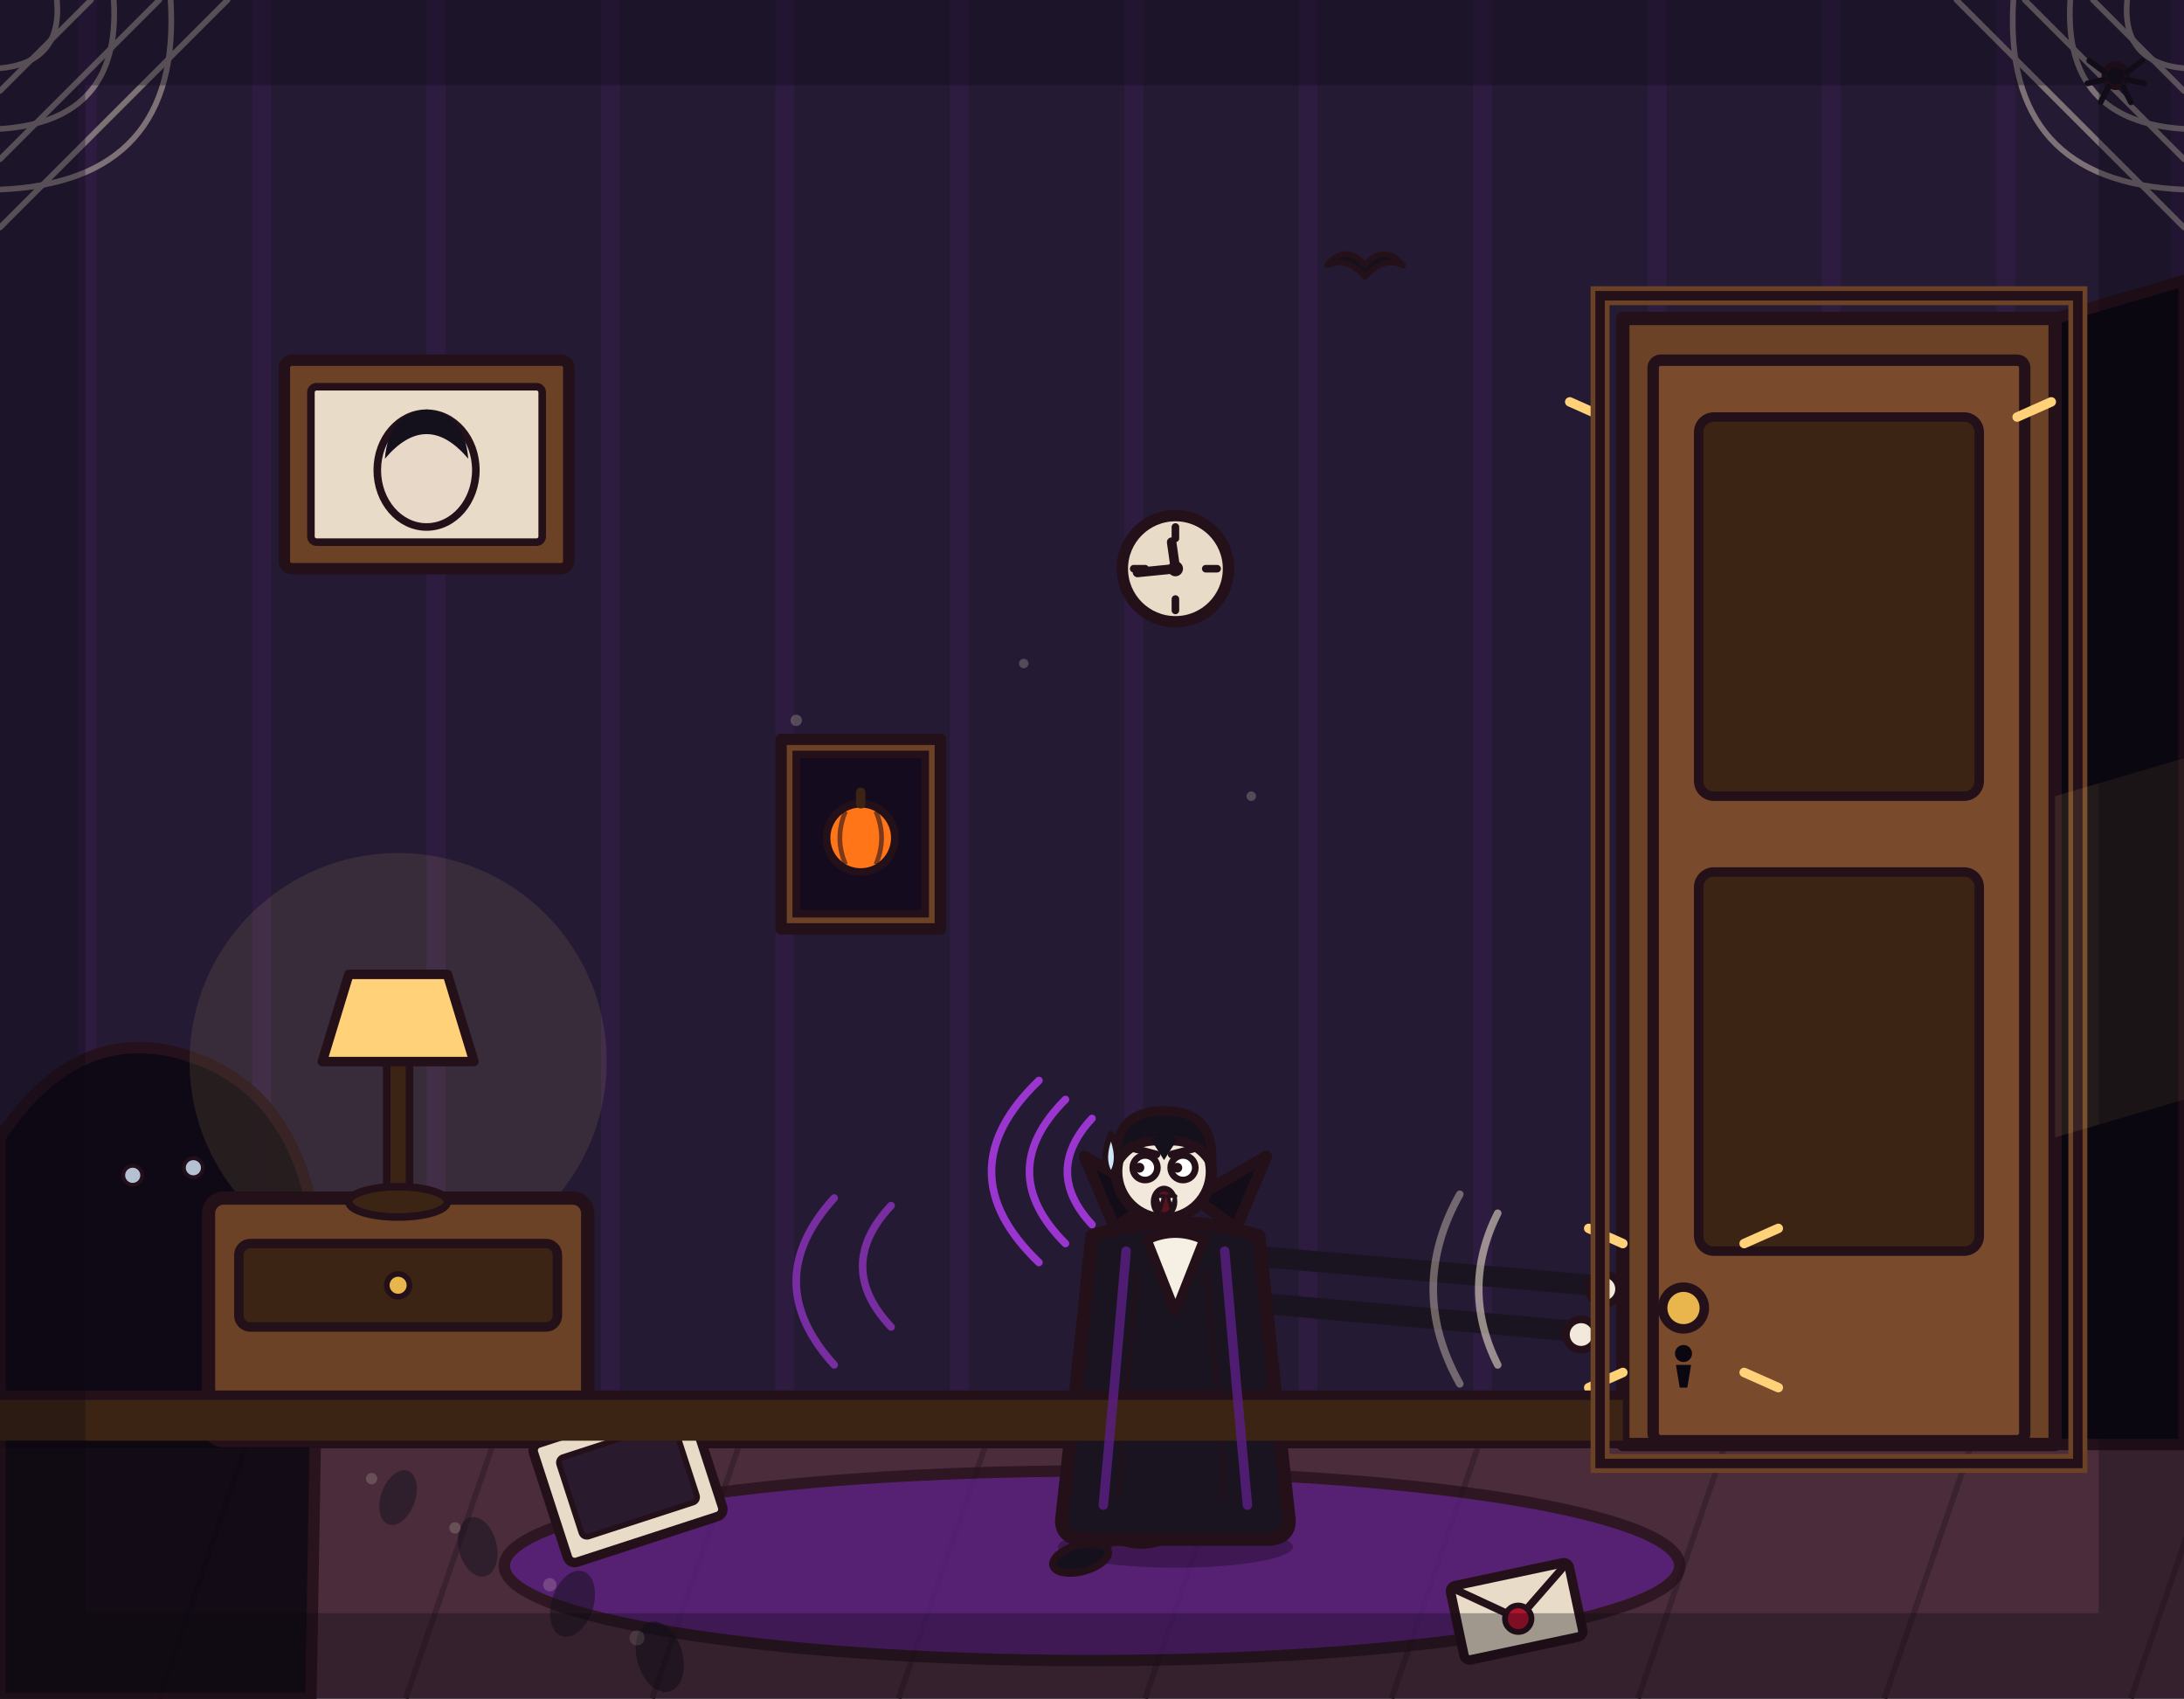
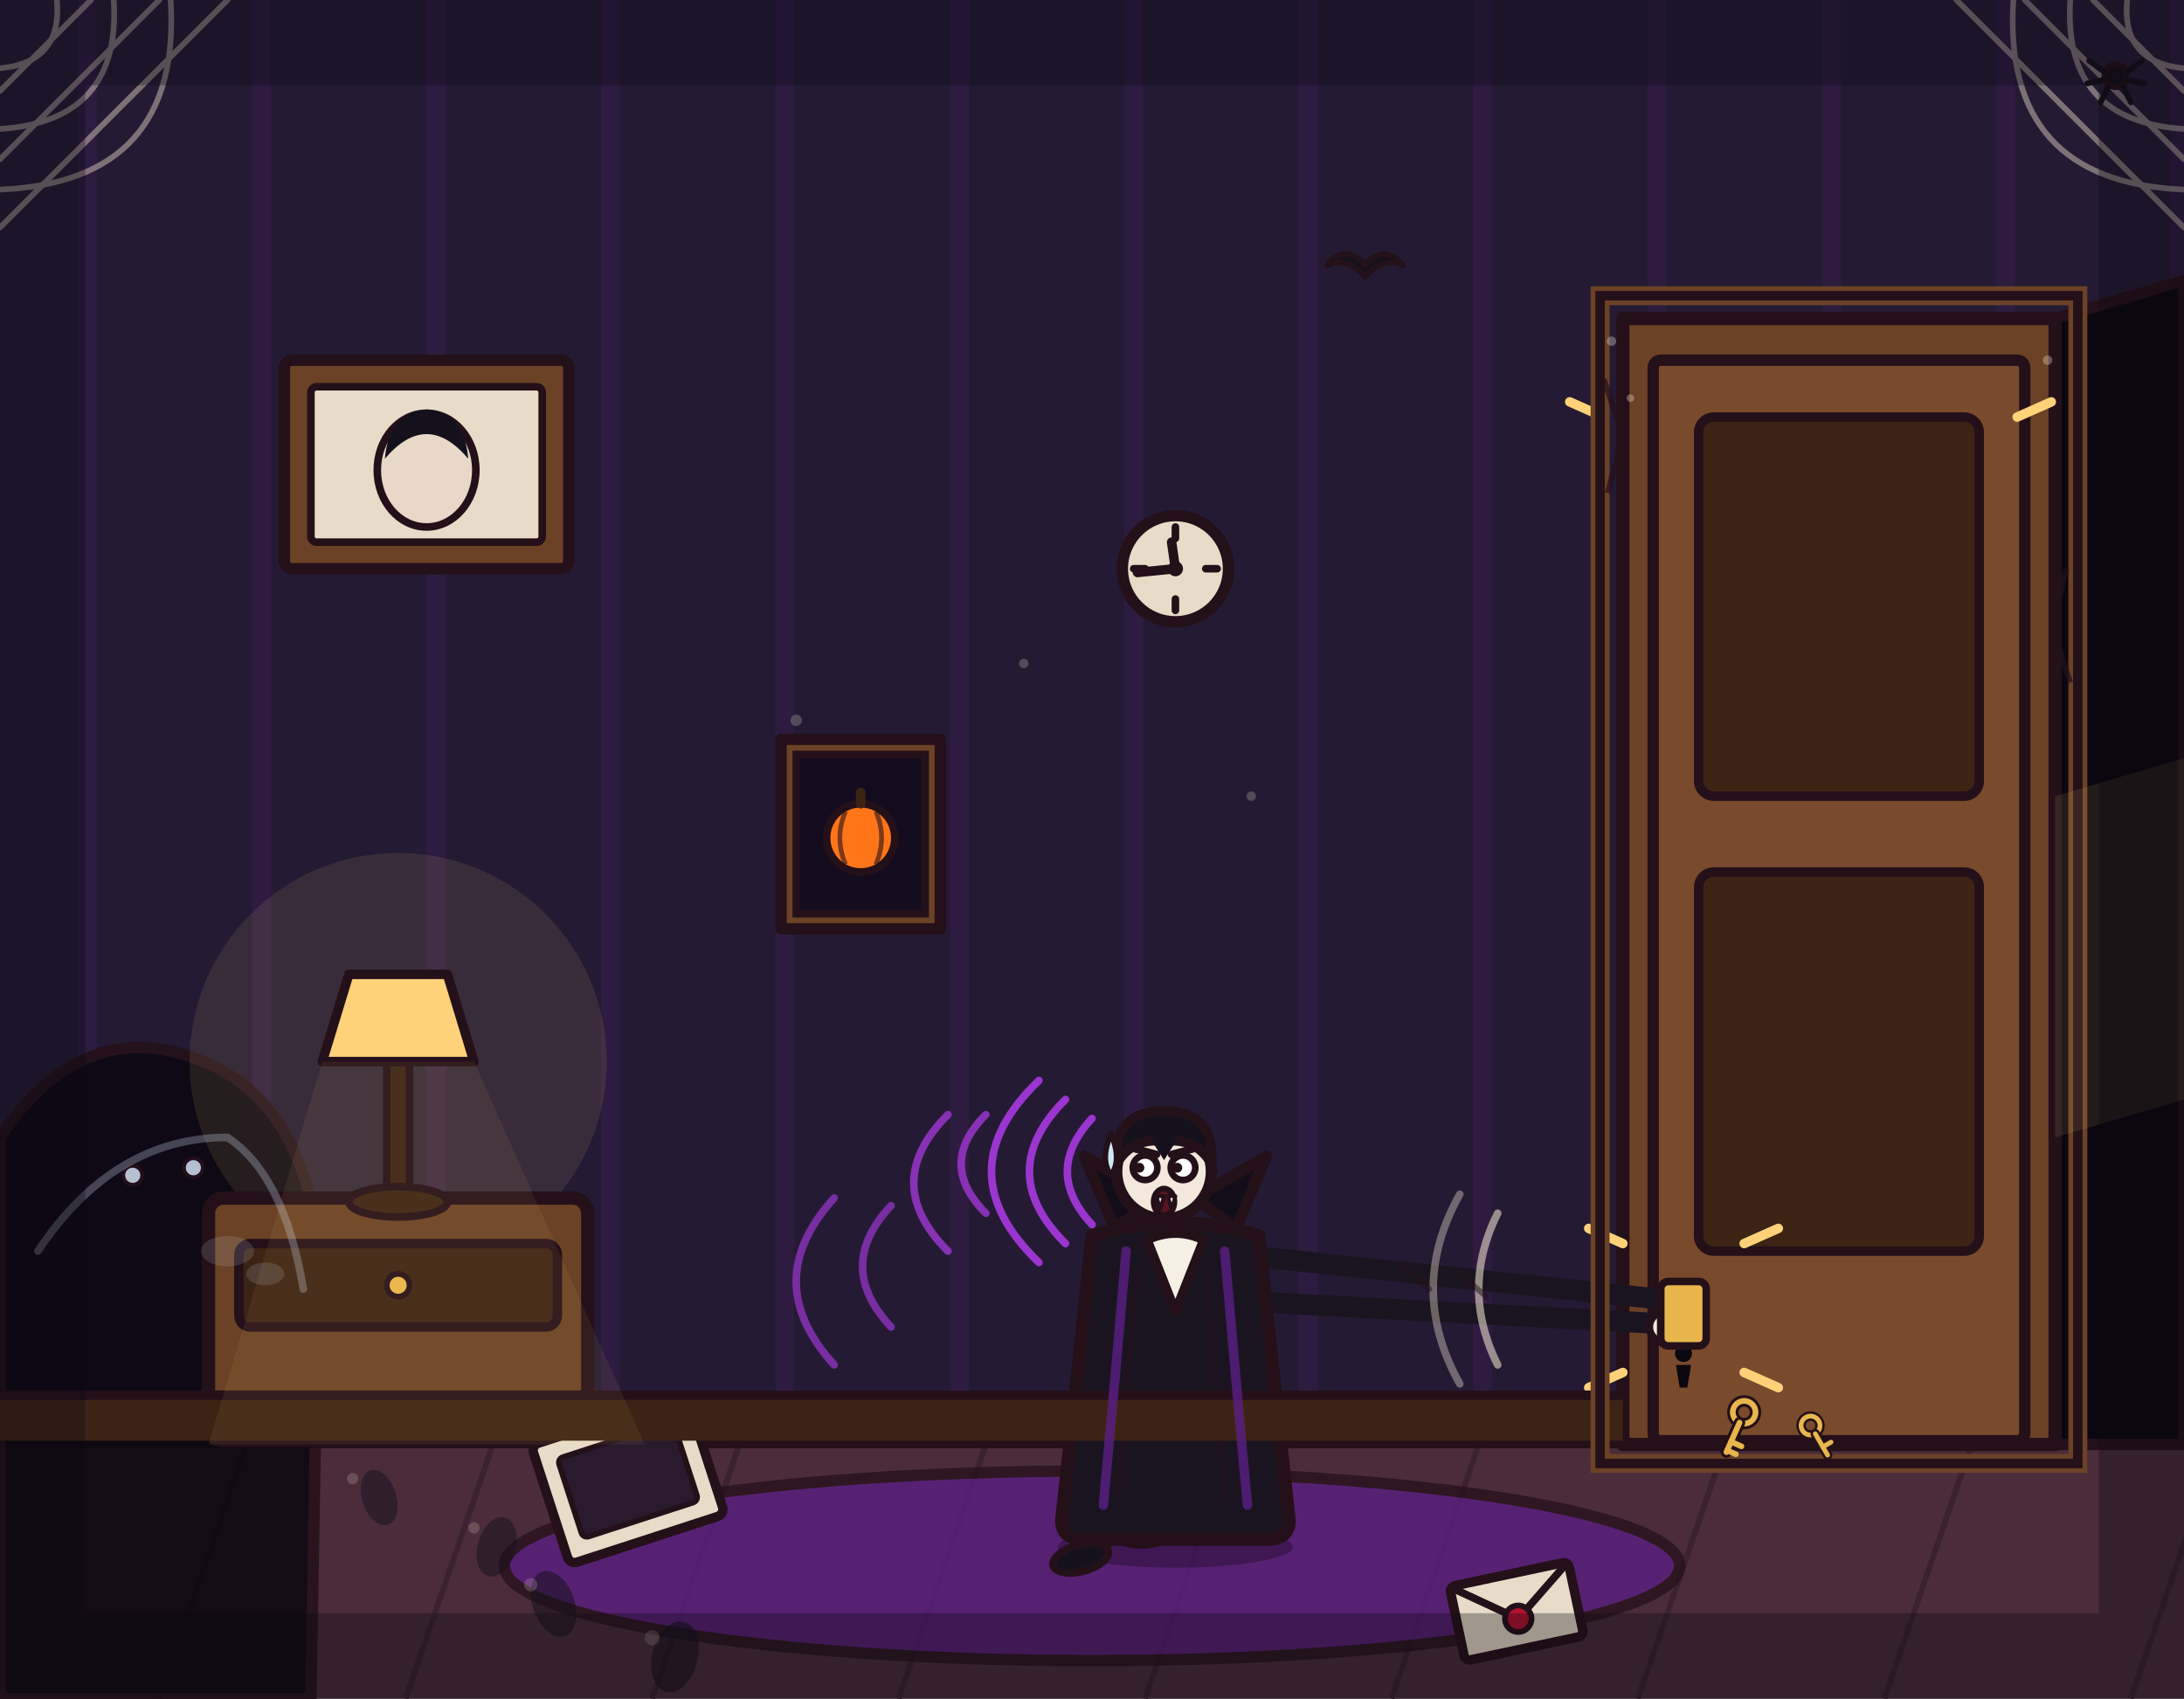
<svg xmlns="http://www.w3.org/2000/svg" viewBox="0 0 1152 896" width="1152" height="896">
  <rect x="0" y="0" width="1152" height="896" fill="#241a33" />
  <path d="M46 0V762M138 0V762M230 0V762M322 0V762M414 0V762M506 0V762M598 0V762M690 0V762M782 0V762M874 0V762M966 0V762M1058 0V762M1150 0V762" stroke="#b03aeb" stroke-width="10" opacity=".07" fill="none" />
  <rect x="0" y="760" width="1152" height="136" fill="#4a2c3a" />
  <path d="M0 762 L-46 896M130 762 L84 896M260 762 L214 896M390 762 L344 896M520 762 L474 896M650 762 L604 896M780 762 L734 896M910 762 L864 896M1040 762 L994 896M1170 762 L1124 896" stroke="#3a2230" stroke-width="3" fill="none" />
  <line x1="0" y1="761" x2="1152" y2="761" stroke="#241019" stroke-width="6" stroke-linecap="round" />
  <ellipse cx="576" cy="826" rx="310" ry="50" fill="#5b1e86" stroke="#241019" stroke-width="6" stroke-linejoin="round" stroke-linecap="round" opacity="0.75" />
  <path d="M0 896 L0 600 Q40 540 96 556 Q160 574 168 660 L164 896 Z" fill="#0b0710" stroke="#241019" stroke-width="6" stroke-linejoin="round" stroke-linecap="round" opacity="0.88" />
  <circle cx="70" cy="620" r="5" fill="#c9d4e8" stroke="#241019" stroke-width="2" opacity="0.9" />
  <circle cx="102" cy="616" r="5" fill="#c9d4e8" stroke="#241019" stroke-width="2" opacity="0.9" />
-   <ellipse cx="210" cy="790" rx="9" ry="15" fill="#14101c" stroke="none" opacity="0.5" transform="rotate(20 210 790)" />
-   <ellipse cx="252" cy="816" rx="10" ry="16" fill="#14101c" stroke="none" opacity="0.5" transform="rotate(-14 252 816)" />
-   <ellipse cx="302" cy="846" rx="11" ry="18" fill="#14101c" stroke="none" opacity="0.55" transform="rotate(18 302 846)" />
-   <ellipse cx="348" cy="874" rx="12" ry="19" fill="#14101c" stroke="none" opacity="0.6" transform="rotate(-16 348 874)" />
+   <ellipse cx="200" cy="790" rx="9" ry="15" fill="#14101c" stroke="none" opacity="0.5" transform="rotate(-18 200 790)" />
+   <ellipse cx="262" cy="816" rx="10" ry="16" fill="#14101c" stroke="none" opacity="0.5" transform="rotate(16 262 816)" />
+   <ellipse cx="292" cy="846" rx="11" ry="18" fill="#14101c" stroke="none" opacity="0.55" transform="rotate(-20 292 846)" />
+   <ellipse cx="356" cy="874" rx="12" ry="19" fill="#14101c" stroke="none" opacity="0.6" transform="rotate(14 356 874)" />
  <circle cx="210" cy="560" r="110" fill="#ffd27a" stroke="none" opacity="0.1" />
  <rect x="110" y="632" width="200" height="128" rx="8" fill="#6b4226" stroke="#241019" stroke-width="7" stroke-linejoin="round" stroke-linecap="round" />
  <rect x="126" y="656" width="168" height="44" rx="6" fill="#3c2415" stroke="#241019" stroke-width="5" stroke-linejoin="round" stroke-linecap="round" />
  <circle cx="210" cy="678" r="6" fill="#e8b64c" stroke="#241019" stroke-width="3" />
  <rect x="204" y="560" width="12" height="74" fill="#3c2415" stroke="#241019" stroke-width="4" />
  <ellipse cx="210" cy="634" rx="26" ry="8" fill="#3c2415" stroke="#241019" stroke-width="4" />
  <path d="M170 560 L250 560 L236 514 L184 514 Z" fill="#ffd27a" stroke="#241019" stroke-width="5" stroke-linejoin="round" stroke-linecap="round" />
  <g transform="rotate(-18 330 780)">
    <rect x="288" y="748" width="86" height="66" rx="4" fill="#e8dcc8" stroke="#241019" stroke-width="5" stroke-linejoin="round" />
    <rect x="299" y="759" width="64" height="44" rx="3" fill="#2a1a2e" stroke="#241019" stroke-width="3" />
  </g>
  <rect x="150" y="190" width="150" height="110" rx="4" fill="#6b4226" stroke="#241019" stroke-width="6" stroke-linejoin="round" />
  <rect x="164" y="204" width="122" height="82" rx="3" fill="#e8dcc8" stroke="#241019" stroke-width="4" />
  <ellipse cx="225" cy="248" rx="26" ry="30" fill="#e8d8c8" stroke="#241019" stroke-width="4" />
  <path d="M203 242 Q205 218 225 216 Q245 218 247 242 Q236 229 225 229 Q214 229 203 242 Z" fill="#14101c" stroke="none" />
  <path d="M1084 168 L1152 148 L1152 762 L1084 762 Z" fill="#0b0710" stroke="#241019" stroke-width="6" stroke-linejoin="round" stroke-linecap="round" />
  <rect x="856" y="168" width="228" height="594" fill="#6b4226" stroke="#241019" stroke-width="7" stroke-linejoin="round" stroke-linecap="round" />
  <rect x="872" y="190" width="196" height="570" rx="4" fill="#7a4a2c" stroke="#241019" stroke-width="6" stroke-linejoin="round" stroke-linecap="round" />
  <rect x="896" y="220" width="148" height="200" rx="8" fill="#3c2415" stroke="#241019" stroke-width="5" stroke-linejoin="round" />
  <rect x="896" y="460" width="148" height="200" rx="8" fill="#3c2415" stroke="#241019" stroke-width="5" stroke-linejoin="round" />
  <circle cx="888" cy="690" r="11" fill="#e8b64c" stroke="#241019" stroke-width="5" />
  <g stroke="#ffd27a" stroke-width="5" stroke-linecap="round">
    <line x1="856" y1="656" x2="838" y2="648" />
    <line x1="920" y1="656" x2="938" y2="648" />
    <line x1="856" y1="724" x2="838" y2="732" />
    <line x1="920" y1="724" x2="938" y2="732" />
    <line x1="846" y1="220" x2="828" y2="212" />
    <line x1="1064" y1="220" x2="1082" y2="212" />
  </g>
  <g transform="translate(620 810)">
    <ellipse cx="0" cy="6" rx="62" ry="11" fill="#000000" stroke-width="0" stroke-linejoin="round" stroke-linecap="round" stroke="none" opacity="0.28" />
    <path d="M-10 -62 L-16 -4" fill="none" stroke="#241a2e" stroke-width="15" stroke-linecap="round" stroke-linejoin="round" />
    <path d="M12 -62 L-46 10" fill="none" stroke="#241a2e" stroke-width="15" stroke-linecap="round" stroke-linejoin="round" />
    <ellipse cx="-18" cy="-2" rx="15" ry="7" fill="#14101c" stroke="#241019" stroke-width="4" stroke-linejoin="round" stroke-linecap="round" />
    <ellipse cx="-50" cy="12" rx="15" ry="7" fill="#14101c" stroke="#241019" stroke-width="4" stroke-linejoin="round" stroke-linecap="round" transform="rotate(-15 -50 12)" />
-     <path d="M34 -148 L220 -132" fill="none" stroke="#1a1420" stroke-width="11" stroke-linecap="round" stroke-linejoin="round" />
-     <circle cx="226" cy="-130" r="8" fill="#f2e8dc" stroke="#241019" stroke-width="4" stroke-linejoin="round" stroke-linecap="round" />
-     <path d="M28 -124 L208 -108" fill="none" stroke="#1a1420" stroke-width="11" stroke-linecap="round" stroke-linejoin="round" />
-     <circle cx="214" cy="-106" r="8" fill="#f2e8dc" stroke="#241019" stroke-width="4" stroke-linejoin="round" stroke-linecap="round" />
+     <path d="M34 -148 L262 -124" fill="none" stroke="#1a1420" stroke-width="11" stroke-linecap="round" stroke-linejoin="round" />
+     <circle cx="268" cy="-122" r="8" fill="#f2e8dc" stroke="#241019" stroke-width="4" stroke-linejoin="round" stroke-linecap="round" />
+     <path d="M28 -124 L252 -112" fill="none" stroke="#1a1420" stroke-width="11" stroke-linecap="round" stroke-linejoin="round" />
+     <circle cx="258" cy="-110" r="8" fill="#f2e8dc" stroke="#241019" stroke-width="4" stroke-linejoin="round" stroke-linecap="round" />
    <path d="M-44 -158 Q-52 -80 -60 -8 Q-60 2 -48 2 L48 2 Q60 2 60 -8 Q52 -80 44 -158 Q0 -172 -44 -158 Z" fill="#1a1420" stroke="#241019" stroke-width="7" stroke-linejoin="round" stroke-linecap="round" />
    <path d="M-20 -140 Q-26 -80 -30 -20" fill="none" stroke="#241019" stroke-width="3" opacity="0.5" stroke-linecap="round" />
    <path d="M16 -140 Q22 -80 26 -20" fill="none" stroke="#241019" stroke-width="3" opacity="0.5" stroke-linecap="round" />
    <path d="M-32 -162 L-48 -200 L-10 -178 Z" fill="#120d18" stroke="#241019" stroke-width="6" stroke-linejoin="round" stroke-linecap="round" />
    <path d="M32 -162 L48 -200 L10 -178 Z" fill="#120d18" stroke="#241019" stroke-width="6" stroke-linejoin="round" stroke-linecap="round" />
    <path d="M-15 -156 L0 -118 L15 -156 Q0 -163 -15 -156 Z" fill="#f6efe4" stroke="#241019" stroke-width="5" stroke-linejoin="round" stroke-linecap="round" />
    <circle cx="-6" cy="-192" r="25" fill="#f2e8dc" stroke="#241019" stroke-width="6" stroke-linejoin="round" stroke-linecap="round" />
    <path d="M-31 -196 Q-33 -224 -6 -224 Q21 -224 19 -196 Q11 -210 -6 -208 Q-23 -210 -31 -196 Z" fill="#14101c" stroke="#241019" stroke-width="5" stroke-linejoin="round" stroke-linecap="round" />
    <path d="M-13 -209 L-6 -198 L1 -209 Q-6 -213 -13 -209 Z" fill="#14101c" stroke="none" />
    <circle cx="-16" cy="-194" r="6.5" fill="#ffffff" stroke="#241019" stroke-width="3.5" />
    <circle cx="4" cy="-194" r="6.5" fill="#ffffff" stroke="#241019" stroke-width="3.5" />
    <circle cx="-19" cy="-194" r="2.6" fill="#241019" stroke="none" />
    <circle cx="1" cy="-194" r="2.6" fill="#241019" stroke="none" />
    <path d="M-25 -205 L-10 -201" fill="none" stroke="#241019" stroke-width="4" stroke-linecap="round" />
    <path d="M-2 -201 L13 -205" fill="none" stroke="#241019" stroke-width="4" stroke-linecap="round" />
    <ellipse cx="-6" cy="-176" rx="5.5" ry="7" fill="#5b1220" stroke="#241019" stroke-width="3" stroke-linejoin="round" />
    <path d="M-10 -179 L-8 -172 L-6 -179 Z" fill="#ffffff" stroke="#241019" stroke-width="2" stroke-linejoin="round" />
    <path d="M-4 -179 L-2 -172 L0 -179 Z" fill="#ffffff" stroke="#241019" stroke-width="2" stroke-linejoin="round" />
    <path d="M-34 -212 Q-28 -198 -34 -190 Q-40 -198 -34 -212 Z" fill="#cfe6f8" stroke="#241019" stroke-width="3" stroke-linejoin="round" />
  </g>
  <path d="M790 640 Q770 680 790 720" fill="none" stroke="#e8dcc8" stroke-width="4" stroke-linecap="round" opacity="0.6" />
  <path d="M770 630 Q742 680 770 730" fill="none" stroke="#e8dcc8" stroke-width="4" stroke-linecap="round" opacity="0.4" />
  <g fill="none" stroke="#b03aeb" stroke-width="4" stroke-linecap="round" opacity="0.85">
    <path d="M576 646 Q550 618 576 590" />
    <path d="M562 656 Q524 618 562 580" />
    <path d="M548 666 Q498 618 548 570" />
  </g>
  <rect x="0" y="736" width="856" height="24" fill="#3c2415" />
  <line x1="0" y1="736" x2="856" y2="736" stroke="#241019" stroke-width="5" stroke-linecap="round" />
  <g stroke="#e8dcc8" stroke-width="3" opacity=".45" fill="none" stroke-linecap="round">
    <path d="M0 120 L120 0" />
    <path d="M0 84 L84 0" />
    <path d="M0 48 L48 0" />
    <path d="M30 0 Q33 33 0 36" />
    <path d="M60 0 Q64 64 0 68" />
    <path d="M90 0 Q96 96 0 100" />
  </g>
  <g stroke="#e8dcc8" stroke-width="3" opacity=".45" fill="none" stroke-linecap="round">
    <path d="M1152 120 L1032 0" />
    <path d="M1152 84 L1068 0" />
    <path d="M1152 48 L1104 0" />
    <path d="M1122 0 Q1119 33 1152 36" />
    <path d="M1092 0 Q1088 64 1152 68" />
    <path d="M1062 0 Q1056 96 1152 100" />
  </g>
  <g transform="translate(1116 40)">
    <circle r="6" fill="#14101c" stroke="#241019" stroke-width="3" />
    <path d="M-6 -2 L-14 -8 M-6 2 L-15 4 M6 -2 L14 -8 M6 2 L15 4 M-4 6 L-8 14 M4 6 L8 14" stroke="#14101c" stroke-width="3" stroke-linecap="round" fill="none" />
  </g>
  <g fill="#e8dcc8" opacity=".25">
    <circle cx="420" cy="380" r="3" />
    <circle cx="540" cy="350" r="2.5" />
    <circle cx="480" cy="470" r="2" />
    <circle cx="660" cy="420" r="2.5" />
  </g>
  <rect x="844" y="156" width="252" height="616" fill="none" stroke="#6b4226" stroke-width="10" />
  <rect x="844" y="156" width="252" height="616" fill="none" stroke="#241019" stroke-width="5" />
  <g>
    <circle cx="888" cy="714" r="4.5" fill="#0b0710" />
    <path d="M884 720 L892 720 L890 732 L886 732 Z" fill="#0b0710" />
  </g>
  <polygon points="1084,420 1152,400 1152,580 1084,600" fill="#ffd27a" opacity=".1" />
  <g fill="#e8dcc8" opacity=".2">
-     <circle cx="196" cy="780" r="3" />
-     <circle cx="240" cy="806" r="3" />
-     <circle cx="290" cy="836" r="3.5" />
-     <circle cx="336" cy="864" r="4" />
+     <circle cx="186" cy="780" r="3" />
+     <circle cx="250" cy="806" r="3" />
+     <circle cx="280" cy="836" r="3.5" />
+     <circle cx="344" cy="864" r="4" />
  </g>
  <g fill="none" stroke="#b03aeb" stroke-width="4" stroke-linecap="round" opacity=".6">
    <path d="M470 700 Q440 668 470 636" />
    <path d="M440 720 Q400 676 440 632" />
  </g>
  <g>
    <circle cx="620" cy="300" r="28" fill="#e8dcc8" stroke="#241019" stroke-width="6" />
    <line x1="620" y1="278" x2="620" y2="284" stroke="#241019" stroke-width="4" stroke-linecap="round" />
    <line x1="620" y1="316" x2="620" y2="322" stroke="#241019" stroke-width="4" stroke-linecap="round" />
    <line x1="598" y1="300" x2="604" y2="300" stroke="#241019" stroke-width="4" stroke-linecap="round" />
    <line x1="636" y1="300" x2="642" y2="300" stroke="#241019" stroke-width="4" stroke-linecap="round" />
    <line x1="620" y1="300" x2="618" y2="286" stroke="#241019" stroke-width="5" stroke-linecap="round" />
    <line x1="620" y1="300" x2="600" y2="302" stroke="#241019" stroke-width="5" stroke-linecap="round" />
    <circle cx="620" cy="300" r="4" fill="#241019" />
  </g>
  <g>
    <rect x="412" y="390" width="84" height="100" fill="#6b4226" stroke="#241019" stroke-width="6" stroke-linejoin="round" />
    <rect x="420" y="398" width="68" height="84" fill="#150b1e" stroke="#241019" stroke-width="4" />
    <circle cx="454" cy="442" r="18" fill="#ff7518" stroke="#241019" stroke-width="4" />
    <path d="M454 424 L454 418" stroke="#3c2415" stroke-width="5" stroke-linecap="round" />
    <path d="M446 428 Q440 442 446 456 M462 428 Q468 442 462 456" stroke="#241019" stroke-width="2.5" fill="none" opacity=".6" />
  </g>
  <g transform="translate(700 140)">
    <path d="M0 0 Q10 -12 20 0 Q30 -12 40 0 Q30 -5 20 6 Q10 -5 0 0 Z" fill="#14101c" stroke="#241019" stroke-width="3" stroke-linejoin="round" />
  </g>
  <g transform="rotate(-12 800 850)">
    <rect x="768" y="830" width="64" height="40" rx="3" fill="#e8dcc8" stroke="#241019" stroke-width="5" stroke-linejoin="round" />
    <path d="M768 830 L800 854 L832 830" fill="none" stroke="#241019" stroke-width="4" stroke-linejoin="round" />
    <circle cx="800" cy="854" r="7" fill="#b3122e" stroke="#241019" stroke-width="3" />
  </g>
  <g transform="translate(620 810)">
    <path d="M-26 -150 Q-32 -80 -38 -16 M26 -150 Q32 -80 38 -16" stroke="#5b1e86" stroke-width="5" fill="none" opacity=".8" stroke-linecap="round" />
  </g>
+   <path d="M846 200 L856 230 L848 260 M1090 300 L1082 330 L1092 360" stroke="#241019" stroke-width="3" fill="none" opacity=".7" />
+   <g fill="#e8dcc8" opacity=".35">
+     <circle cx="850" cy="180" r="2.5" />
+     <circle cx="860" cy="210" r="2" />
+     <circle cx="1080" cy="190" r="2.5" />
+   </g>
+   <rect x="876" y="676" width="24" height="34" rx="4" fill="#e8b64c" stroke="#241019" stroke-width="4" />
+   <ellipse cx="120" cy="660" rx="14" ry="8" fill="#c9d4e8" opacity=".15" />
+   <ellipse cx="140" cy="672" rx="10" ry="6" fill="#c9d4e8" opacity=".15" />
+   <g fill="none" stroke="#b03aeb" stroke-width="4" stroke-linecap="round" opacity=".7">
+     <path d="M520 640 Q494 614 520 588" />
+     <path d="M500 660 Q464 624 500 588" />
+   </g>
+   <path d="M20 660 Q60 600 120 600 Q150 620 160 680" fill="none" stroke="#c9d4e8" stroke-width="4" opacity=".3" stroke-linecap="round" />
+   <polygon points="170,560 250,560 340,762 110,762" fill="#ffd27a" opacity=".07" />
+   <g transform="rotate(24 920 745)">
+     <circle cx="920" cy="745" r="6" fill="none" stroke="#241019" stroke-width="6" />
+     <circle cx="920" cy="745" r="6" fill="none" stroke="#e8b64c" stroke-width="3" />
+     <line x1="920" y1="751" x2="920" y2="768" stroke="#241019" stroke-width="6" stroke-linecap="round" />
+     <line x1="920" y1="751" x2="920" y2="768" stroke="#e8b64c" stroke-width="3" stroke-linecap="round" />
+     <line x1="920" y1="762" x2="926" y2="762" stroke="#e8b64c" stroke-width="3" stroke-linecap="round" />
+     <line x1="920" y1="767" x2="925" y2="767" stroke="#e8b64c" stroke-width="3" stroke-linecap="round" />
+   </g>
+   <g transform="rotate(-30 955 752)">
+     <circle cx="955" cy="752" r="5" fill="none" stroke="#241019" stroke-width="5" />
+     <circle cx="955" cy="752" r="5" fill="none" stroke="#e8b64c" stroke-width="2.5" />
+     <line x1="955" y1="757" x2="955" y2="770" stroke="#241019" stroke-width="5" stroke-linecap="round" />
+     <line x1="955" y1="757" x2="955" y2="770" stroke="#e8b64c" stroke-width="2.5" stroke-linecap="round" />
+     <line x1="955" y1="765" x2="960" y2="765" stroke="#e8b64c" stroke-width="2.5" stroke-linecap="round" />
+   </g>
+   <g transform="translate(620 810)">
+     <path d="M120 -142 L134 -130 M150 -138 L164 -126" stroke="#241019" stroke-width="3" opacity=".5" stroke-linecap="round" fill="none" />
+   </g>
  <rect x="0" y="0" width="1152" height="896" fill="none" stroke="#0b0710" stroke-width="90" opacity="0.32" />
</svg>
